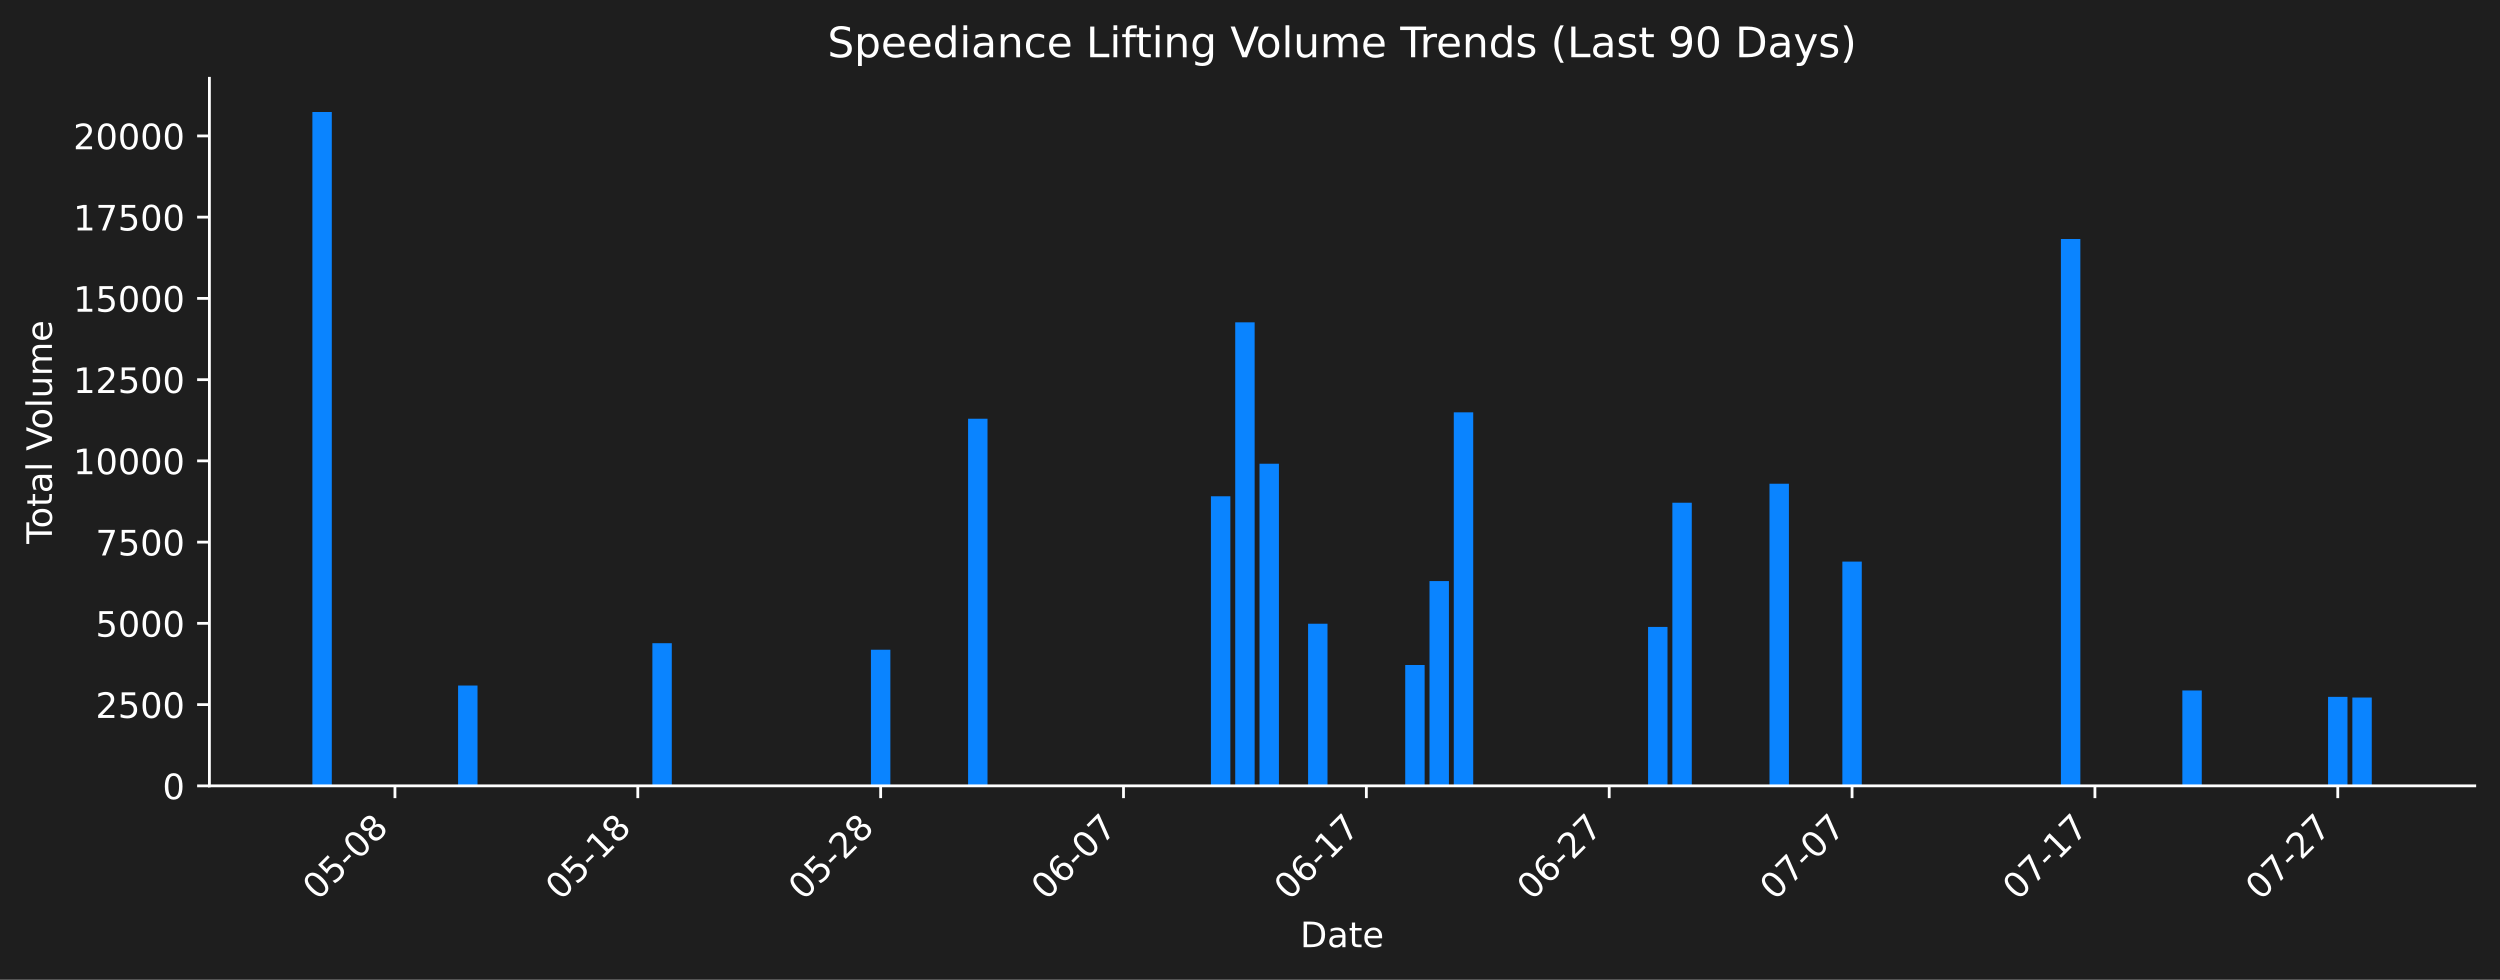
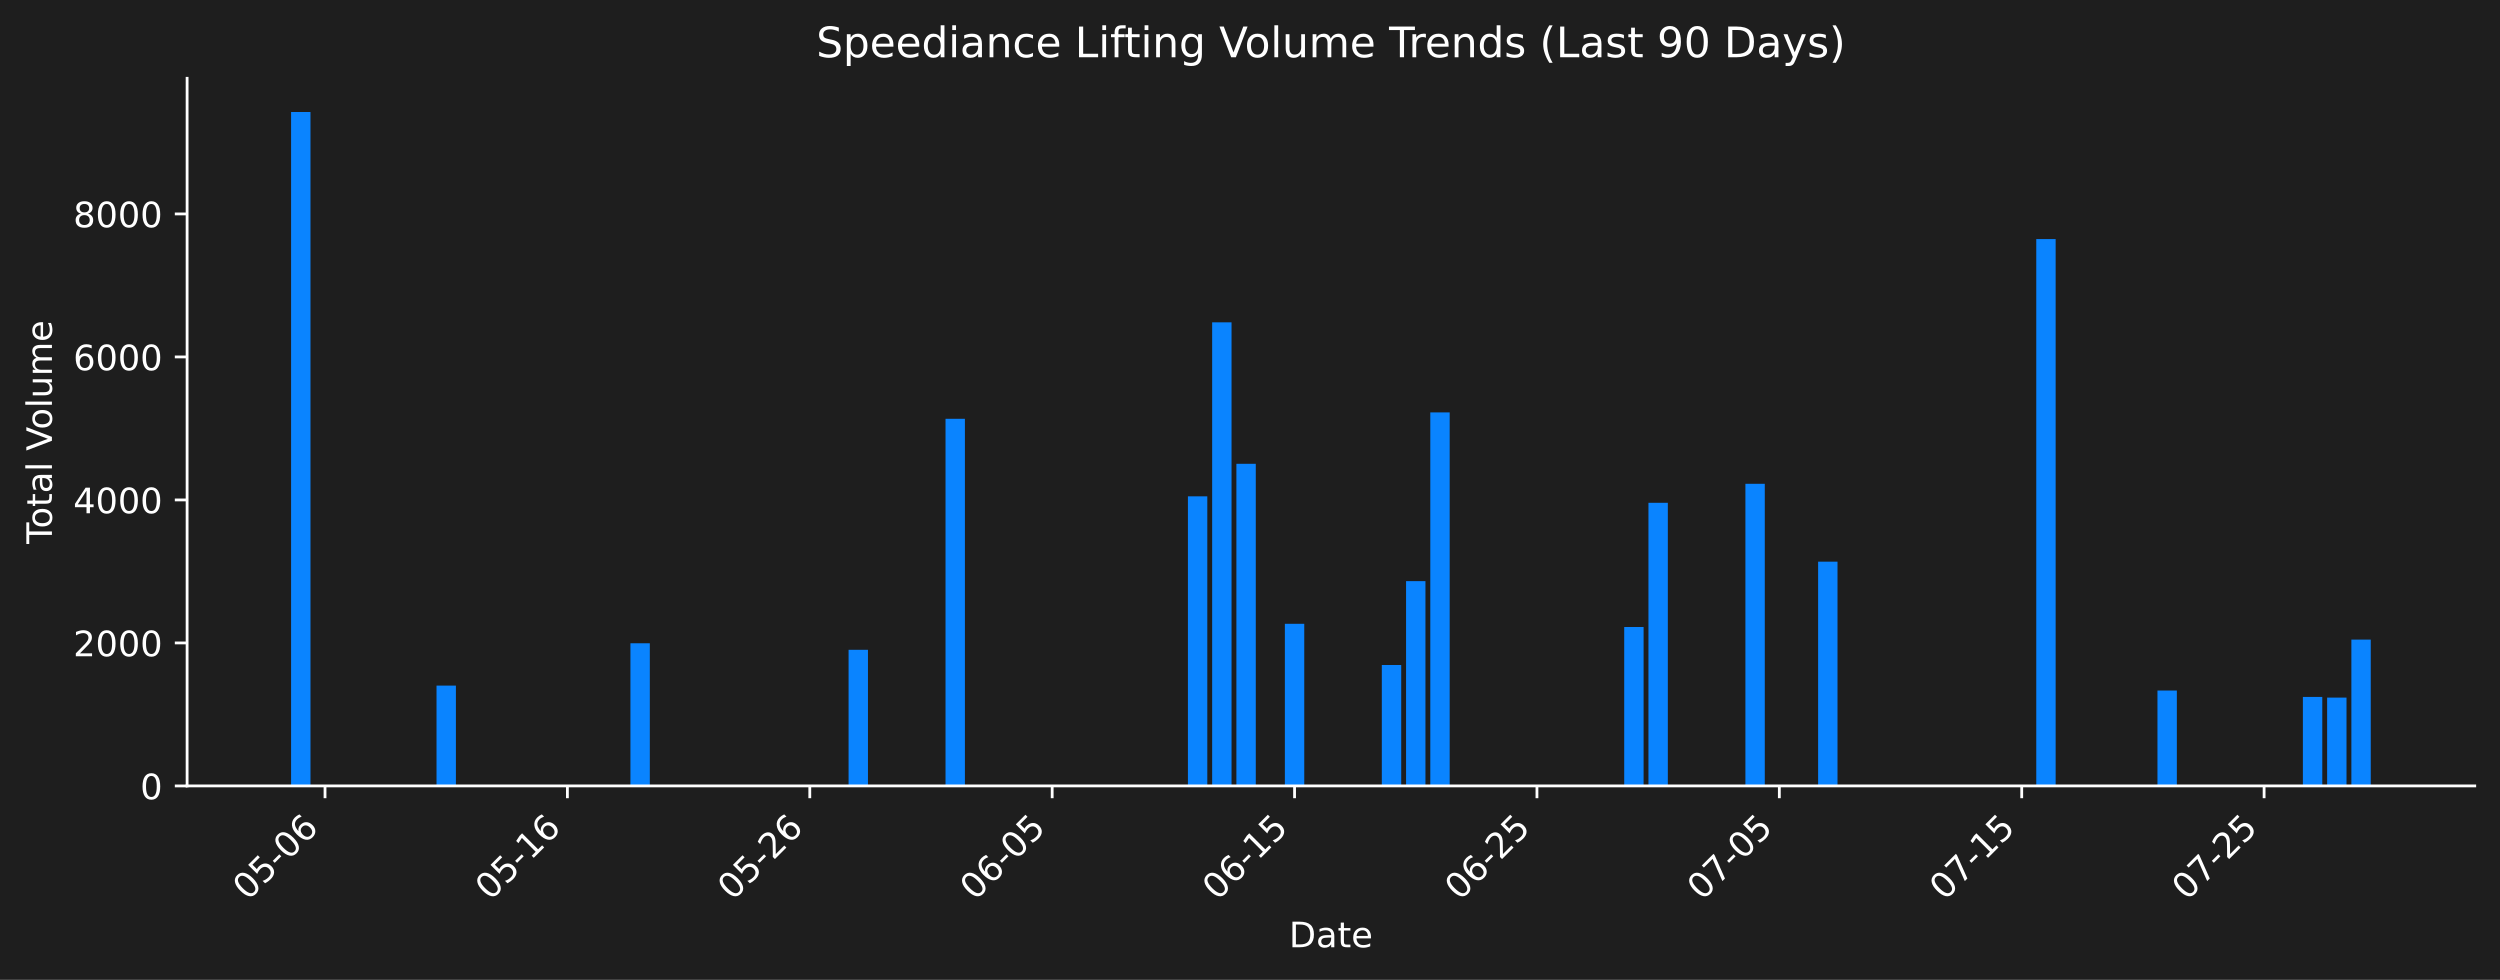
- <svg xmlns="http://www.w3.org/2000/svg" xmlns:xlink="http://www.w3.org/1999/xlink" width="712.621pt" height="279.271pt" viewBox="0 0 712.621 279.271" version="1.1">
+ <svg xmlns="http://www.w3.org/2000/svg" xmlns:xlink="http://www.w3.org/1999/xlink" width="712.558pt" height="279.271pt" viewBox="0 0 712.558 279.271" version="1.1">
  <defs>
    <style type="text/css">*{stroke-linejoin: round; stroke-linecap: butt}</style>
  </defs>
  <g id="figure_1">
    <g id="patch_1">
-       <path d="M 0 279.271  L 712.621 279.271  L 712.621 0  L 0 0  z " style="fill: #1e1e1e" />
+       <path d="M 0 279.271  L 712.558 279.271  L 712.558 0  L 0 0  z " style="fill: #1e1e1e" />
    </g>
    <g id="axes_1">
      <g id="patch_2">
-         <path d="M 59.691 224.002  L 705.421 224.002  L 705.421 22.318  L 59.691 22.318  L 59.691 224.002  z " style="fill: none" />
+         <path d="M 53.328 224.002  L 705.358 224.002  L 705.358 22.318  L 53.328 22.318  L 53.328 224.002  z " style="fill: none" />
      </g>
      <g id="patch_3">
-         <path d="M 89.042 224.002  L 94.58 224.002  L 94.58 31.922  L 89.042 31.922  z " clip-path="url(#p76a42bcde1)" style="fill: #0a84ff" />
+         <path d="M 82.966 224.002  L 88.493 224.002  L 88.493 31.922  L 82.966 31.922  z " clip-path="url(#pbf7e506a80)" style="fill: #0a84ff" />
      </g>
      <g id="patch_4">
-         <path d="M 130.577 224.002  L 136.115 224.002  L 136.115 195.408  L 130.577 195.408  z " clip-path="url(#p76a42bcde1)" style="fill: #0a84ff" />
+         <path d="M 124.417 224.002  L 129.944 224.002  L 129.944 195.407  L 124.417 195.407  z " clip-path="url(#pbf7e506a80)" style="fill: #0a84ff" />
      </g>
      <g id="patch_5">
-         <path d="M 179.034 224.002  L 184.572 224.002  L 184.572 224.002  L 179.034 224.002  z " clip-path="url(#p76a42bcde1)" style="fill: #0a84ff" />
+         <path d="M 172.777 224.002  L 178.304 224.002  L 178.304 224.002  L 172.777 224.002  z " clip-path="url(#pbf7e506a80)" style="fill: #0a84ff" />
      </g>
      <g id="patch_6">
-         <path d="M 185.957 224.002  L 191.495 224.002  L 191.495 183.343  L 185.957 183.343  z " clip-path="url(#p76a42bcde1)" style="fill: #0a84ff" />
+         <path d="M 179.686 224.002  L 185.213 224.002  L 185.213 183.343  L 179.686 183.343  z " clip-path="url(#pbf7e506a80)" style="fill: #0a84ff" />
      </g>
      <g id="patch_7">
-         <path d="M 248.259 224.002  L 253.797 224.002  L 253.797 185.209  L 248.259 185.209  z " clip-path="url(#p76a42bcde1)" style="fill: #0a84ff" />
+         <path d="M 241.863 224.002  L 247.39 224.002  L 247.39 185.21  L 241.863 185.21  z " clip-path="url(#pbf7e506a80)" style="fill: #0a84ff" />
      </g>
      <g id="patch_8">
-         <path d="M 275.949 224.002  L 281.487 224.002  L 281.487 119.359  L 275.949 119.359  z " clip-path="url(#p76a42bcde1)" style="fill: #0a84ff" />
+         <path d="M 269.497 224.002  L 275.024 224.002  L 275.024 119.359  L 269.497 119.359  z " clip-path="url(#pbf7e506a80)" style="fill: #0a84ff" />
      </g>
      <g id="patch_9">
-         <path d="M 345.174 224.002  L 350.712 224.002  L 350.712 141.465  L 345.174 141.465  z " clip-path="url(#p76a42bcde1)" style="fill: #0a84ff" />
+         <path d="M 338.583 224.002  L 344.109 224.002  L 344.109 141.466  L 338.583 141.466  z " clip-path="url(#pbf7e506a80)" style="fill: #0a84ff" />
      </g>
      <g id="patch_10">
-         <path d="M 352.097 224.002  L 357.635 224.002  L 357.635 91.876  L 352.097 91.876  z " clip-path="url(#p76a42bcde1)" style="fill: #0a84ff" />
+         <path d="M 345.491 224.002  L 351.018 224.002  L 351.018 91.875  L 345.491 91.875  z " clip-path="url(#pbf7e506a80)" style="fill: #0a84ff" />
      </g>
      <g id="patch_11">
-         <path d="M 359.019 224.002  L 364.557 224.002  L 364.557 132.193  L 359.019 132.193  z " clip-path="url(#p76a42bcde1)" style="fill: #0a84ff" />
+         <path d="M 352.4 224.002  L 357.927 224.002  L 357.927 132.194  L 352.4 132.194  z " clip-path="url(#pbf7e506a80)" style="fill: #0a84ff" />
      </g>
      <g id="patch_12">
-         <path d="M 372.864 224.002  L 378.402 224.002  L 378.402 177.799  L 372.864 177.799  z " clip-path="url(#p76a42bcde1)" style="fill: #0a84ff" />
+         <path d="M 366.217 224.002  L 371.744 224.002  L 371.744 177.798  L 366.217 177.798  z " clip-path="url(#pbf7e506a80)" style="fill: #0a84ff" />
      </g>
      <g id="patch_13">
-         <path d="M 400.554 224.002  L 406.092 224.002  L 406.092 189.549  L 400.554 189.549  z " clip-path="url(#p76a42bcde1)" style="fill: #0a84ff" />
+         <path d="M 393.851 224.002  L 399.378 224.002  L 399.378 189.549  L 393.851 189.549  z " clip-path="url(#pbf7e506a80)" style="fill: #0a84ff" />
      </g>
      <g id="patch_14">
-         <path d="M 407.477 224.002  L 413.015 224.002  L 413.015 165.641  L 407.477 165.641  z " clip-path="url(#p76a42bcde1)" style="fill: #0a84ff" />
+         <path d="M 400.76 224.002  L 406.287 224.002  L 406.287 165.641  L 400.76 165.641  z " clip-path="url(#pbf7e506a80)" style="fill: #0a84ff" />
      </g>
      <g id="patch_15">
-         <path d="M 414.399 224.002  L 419.937 224.002  L 419.937 117.534  L 414.399 117.534  z " clip-path="url(#p76a42bcde1)" style="fill: #0a84ff" />
+         <path d="M 407.668 224.002  L 413.195 224.002  L 413.195 117.536  L 407.668 117.536  z " clip-path="url(#pbf7e506a80)" style="fill: #0a84ff" />
      </g>
      <g id="patch_16">
-         <path d="M 469.779 224.002  L 475.317 224.002  L 475.317 178.707  L 469.779 178.707  z " clip-path="url(#p76a42bcde1)" style="fill: #0a84ff" />
+         <path d="M 462.937 224.002  L 468.464 224.002  L 468.464 178.707  L 462.937 178.707  z " clip-path="url(#pbf7e506a80)" style="fill: #0a84ff" />
      </g>
      <g id="patch_17">
-         <path d="M 476.702 224.002  L 482.24 224.002  L 482.24 143.308  L 476.702 143.308  z " clip-path="url(#p76a42bcde1)" style="fill: #0a84ff" />
+         <path d="M 469.845 224.002  L 475.372 224.002  L 475.372 143.308  L 469.845 143.308  z " clip-path="url(#pbf7e506a80)" style="fill: #0a84ff" />
      </g>
      <g id="patch_18">
-         <path d="M 504.391 224.002  L 509.929 224.002  L 509.929 137.885  L 504.391 137.885  z " clip-path="url(#p76a42bcde1)" style="fill: #0a84ff" />
+         <path d="M 497.48 224.002  L 503.006 224.002  L 503.006 137.885  L 497.48 137.885  z " clip-path="url(#pbf7e506a80)" style="fill: #0a84ff" />
      </g>
      <g id="patch_19">
-         <path d="M 525.159 224.002  L 530.697 224.002  L 530.697 160.093  L 525.159 160.093  z " clip-path="url(#p76a42bcde1)" style="fill: #0a84ff" />
+         <path d="M 518.205 224.002  L 523.732 224.002  L 523.732 160.094  L 518.205 160.094  z " clip-path="url(#pbf7e506a80)" style="fill: #0a84ff" />
      </g>
      <g id="patch_20">
-         <path d="M 587.461 224.002  L 592.999 224.002  L 592.999 68.135  L 587.461 68.135  z " clip-path="url(#p76a42bcde1)" style="fill: #0a84ff" />
+         <path d="M 580.382 224.002  L 585.909 224.002  L 585.909 68.136  L 580.382 68.136  z " clip-path="url(#pbf7e506a80)" style="fill: #0a84ff" />
      </g>
      <g id="patch_21">
-         <path d="M 622.074 224.002  L 627.612 224.002  L 627.612 196.816  L 622.074 196.816  z " clip-path="url(#p76a42bcde1)" style="fill: #0a84ff" />
+         <path d="M 614.925 224.002  L 620.452 224.002  L 620.452 196.815  L 614.925 196.815  z " clip-path="url(#pbf7e506a80)" style="fill: #0a84ff" />
      </g>
      <g id="patch_22">
-         <path d="M 663.609 224.002  L 669.147 224.002  L 669.147 198.65  L 663.609 198.65  z " clip-path="url(#p76a42bcde1)" style="fill: #0a84ff" />
+         <path d="M 656.376 224.002  L 661.903 224.002  L 661.903 198.649  L 656.376 198.649  z " clip-path="url(#pbf7e506a80)" style="fill: #0a84ff" />
      </g>
      <g id="patch_23">
-         <path d="M 670.531 224.002  L 676.069 224.002  L 676.069 198.835  L 670.531 198.835  z " clip-path="url(#p76a42bcde1)" style="fill: #0a84ff" />
+         <path d="M 663.285 224.002  L 668.812 224.002  L 668.812 198.835  L 663.285 198.835  z " clip-path="url(#pbf7e506a80)" style="fill: #0a84ff" />
+       </g>
+       <g id="patch_24">
+         <path d="M 670.194 224.002  L 675.72 224.002  L 675.72 182.31  L 670.194 182.31  z " clip-path="url(#pbf7e506a80)" style="fill: #0a84ff" />
      </g>
      <g id="matplotlib.axis_1">
        <g id="xtick_1">
          <g id="line2d_1">
            <defs>
-               <path id="m3c907cfdcf" d="M 0 0  L 0 3.5  " style="stroke: #ffffff; stroke-width: 0.8" />
+               <path id="m1f9b60c880" d="M 0 0  L 0 3.5  " style="stroke: #ffffff; stroke-width: 0.8" />
            </defs>
            <g>
-               <use xlink:href="#m3c907cfdcf" x="112.578" y="224.002" style="fill: #ffffff; stroke: #ffffff; stroke-width: 0.8" />
+               <use xlink:href="#m1f9b60c880" x="92.638" y="224.002" style="fill: #ffffff; stroke: #ffffff; stroke-width: 0.8" />
            </g>
          </g>
          <g id="text_1">
-             <g style="fill: #ffffff" transform="translate(90.56092 256.9221) rotate(-45) scale(0.1 -0.1)">
+             <g style="fill: #ffffff" transform="translate(70.6203 256.9221) rotate(-45) scale(0.1 -0.1)">
              <defs>
                <path id="DejaVuSans-30" d="M 2034 4250  Q 1547 4250 1301 3770  Q 1056 3291 1056 2328  Q 1056 1369 1301 889  Q 1547 409 2034 409  Q 2525 409 2770 889  Q 3016 1369 3016 2328  Q 3016 3291 2770 3770  Q 2525 4250 2034 4250  z M 2034 4750  Q 2819 4750 3233 4129  Q 3647 3509 3647 2328  Q 3647 1150 3233 529  Q 2819 -91 2034 -91  Q 1250 -91 836 529  Q 422 1150 422 2328  Q 422 3509 836 4129  Q 1250 4750 2034 4750  z " transform="scale(0.015625)" />
                <path id="DejaVuSans-35" d="M 691 4666  L 3169 4666  L 3169 4134  L 1269 4134  L 1269 2991  Q 1406 3038 1543 3061  Q 1681 3084 1819 3084  Q 2600 3084 3056 2656  Q 3513 2228 3513 1497  Q 3513 744 3044 326  Q 2575 -91 1722 -91  Q 1428 -91 1123 -41  Q 819 9 494 109  L 494 744  Q 775 591 1075 516  Q 1375 441 1709 441  Q 2250 441 2565 725  Q 2881 1009 2881 1497  Q 2881 1984 2565 2268  Q 2250 2553 1709 2553  Q 1456 2553 1204 2497  Q 953 2441 691 2322  L 691 4666  z " transform="scale(0.015625)" />
                <path id="DejaVuSans-2d" d="M 313 2009  L 1997 2009  L 1997 1497  L 313 1497  L 313 2009  z " transform="scale(0.015625)" />
-                 <path id="DejaVuSans-38" d="M 2034 2216  Q 1584 2216 1326 1975  Q 1069 1734 1069 1313  Q 1069 891 1326 650  Q 1584 409 2034 409  Q 2484 409 2743 651  Q 3003 894 3003 1313  Q 3003 1734 2745 1975  Q 2488 2216 2034 2216  z M 1403 2484  Q 997 2584 770 2862  Q 544 3141 544 3541  Q 544 4100 942 4425  Q 1341 4750 2034 4750  Q 2731 4750 3128 4425  Q 3525 4100 3525 3541  Q 3525 3141 3298 2862  Q 3072 2584 2669 2484  Q 3125 2378 3379 2068  Q 3634 1759 3634 1313  Q 3634 634 3220 271  Q 2806 -91 2034 -91  Q 1263 -91 848 271  Q 434 634 434 1313  Q 434 1759 690 2068  Q 947 2378 1403 2484  z M 1172 3481  Q 1172 3119 1398 2916  Q 1625 2713 2034 2713  Q 2441 2713 2670 2916  Q 2900 3119 2900 3481  Q 2900 3844 2670 4047  Q 2441 4250 2034 4250  Q 1625 4250 1398 4047  Q 1172 3844 1172 3481  z " transform="scale(0.015625)" />
+                 <path id="DejaVuSans-36" d="M 2113 2584  Q 1688 2584 1439 2293  Q 1191 2003 1191 1497  Q 1191 994 1439 701  Q 1688 409 2113 409  Q 2538 409 2786 701  Q 3034 994 3034 1497  Q 3034 2003 2786 2293  Q 2538 2584 2113 2584  z M 3366 4563  L 3366 3988  Q 3128 4100 2886 4159  Q 2644 4219 2406 4219  Q 1781 4219 1451 3797  Q 1122 3375 1075 2522  Q 1259 2794 1537 2939  Q 1816 3084 2150 3084  Q 2853 3084 3261 2657  Q 3669 2231 3669 1497  Q 3669 778 3244 343  Q 2819 -91 2113 -91  Q 1303 -91 875 529  Q 447 1150 447 2328  Q 447 3434 972 4092  Q 1497 4750 2381 4750  Q 2619 4750 2861 4703  Q 3103 4656 3366 4563  z " transform="scale(0.015625)" />
              </defs>
              <use xlink:href="#DejaVuSans-30" />
              <use xlink:href="#DejaVuSans-35" transform="translate(63.62305 0)" />
              <use xlink:href="#DejaVuSans-2d" transform="translate(127.2461 0)" />
              <use xlink:href="#DejaVuSans-30" transform="translate(163.3301 0)" />
-               <use xlink:href="#DejaVuSans-38" transform="translate(226.9531 0)" />
+               <use xlink:href="#DejaVuSans-36" transform="translate(226.9531 0)" />
            </g>
          </g>
        </g>
        <g id="xtick_2">
          <g id="line2d_2">
            <g>
-               <use xlink:href="#m3c907cfdcf" x="181.803" y="224.002" style="fill: #ffffff; stroke: #ffffff; stroke-width: 0.8" />
+               <use xlink:href="#m1f9b60c880" x="161.723" y="224.002" style="fill: #ffffff; stroke: #ffffff; stroke-width: 0.8" />
            </g>
          </g>
          <g id="text_2">
-             <g style="fill: #ffffff" transform="translate(159.7858 256.9221) rotate(-45) scale(0.1 -0.1)">
+             <g style="fill: #ffffff" transform="translate(139.7059 256.9221) rotate(-45) scale(0.1 -0.1)">
              <defs>
                <path id="DejaVuSans-31" d="M 794 531  L 1825 531  L 1825 4091  L 703 3866  L 703 4441  L 1819 4666  L 2450 4666  L 2450 531  L 3481 531  L 3481 0  L 794 0  L 794 531  z " transform="scale(0.015625)" />
              </defs>
              <use xlink:href="#DejaVuSans-30" />
              <use xlink:href="#DejaVuSans-35" transform="translate(63.62305 0)" />
              <use xlink:href="#DejaVuSans-2d" transform="translate(127.2461 0)" />
              <use xlink:href="#DejaVuSans-31" transform="translate(163.3301 0)" />
-               <use xlink:href="#DejaVuSans-38" transform="translate(226.9531 0)" />
+               <use xlink:href="#DejaVuSans-36" transform="translate(226.9531 0)" />
            </g>
          </g>
        </g>
        <g id="xtick_3">
          <g id="line2d_3">
            <g>
-               <use xlink:href="#m3c907cfdcf" x="251.028" y="224.002" style="fill: #ffffff; stroke: #ffffff; stroke-width: 0.8" />
+               <use xlink:href="#m1f9b60c880" x="230.809" y="224.002" style="fill: #ffffff; stroke: #ffffff; stroke-width: 0.8" />
            </g>
          </g>
          <g id="text_3">
-             <g style="fill: #ffffff" transform="translate(229.0108 256.9221) rotate(-45) scale(0.1 -0.1)">
+             <g style="fill: #ffffff" transform="translate(208.7915 256.9221) rotate(-45) scale(0.1 -0.1)">
              <defs>
                <path id="DejaVuSans-32" d="M 1228 531  L 3431 531  L 3431 0  L 469 0  L 469 531  Q 828 903 1448 1529  Q 2069 2156 2228 2338  Q 2531 2678 2651 2914  Q 2772 3150 2772 3378  Q 2772 3750 2511 3984  Q 2250 4219 1831 4219  Q 1534 4219 1204 4116  Q 875 4013 500 3803  L 500 4441  Q 881 4594 1212 4672  Q 1544 4750 1819 4750  Q 2544 4750 2975 4387  Q 3406 4025 3406 3419  Q 3406 3131 3298 2873  Q 3191 2616 2906 2266  Q 2828 2175 2409 1742  Q 1991 1309 1228 531  z " transform="scale(0.015625)" />
              </defs>
              <use xlink:href="#DejaVuSans-30" />
              <use xlink:href="#DejaVuSans-35" transform="translate(63.62305 0)" />
              <use xlink:href="#DejaVuSans-2d" transform="translate(127.2461 0)" />
              <use xlink:href="#DejaVuSans-32" transform="translate(163.3301 0)" />
-               <use xlink:href="#DejaVuSans-38" transform="translate(226.9531 0)" />
+               <use xlink:href="#DejaVuSans-36" transform="translate(226.9531 0)" />
            </g>
          </g>
        </g>
        <g id="xtick_4">
          <g id="line2d_4">
            <g>
-               <use xlink:href="#m3c907cfdcf" x="320.253" y="224.002" style="fill: #ffffff; stroke: #ffffff; stroke-width: 0.8" />
+               <use xlink:href="#m1f9b60c880" x="299.895" y="224.002" style="fill: #ffffff; stroke: #ffffff; stroke-width: 0.8" />
            </g>
          </g>
          <g id="text_4">
-             <g style="fill: #ffffff" transform="translate(298.2357 256.9221) rotate(-45) scale(0.1 -0.1)">
-               <defs>
-                 <path id="DejaVuSans-36" d="M 2113 2584  Q 1688 2584 1439 2293  Q 1191 2003 1191 1497  Q 1191 994 1439 701  Q 1688 409 2113 409  Q 2538 409 2786 701  Q 3034 994 3034 1497  Q 3034 2003 2786 2293  Q 2538 2584 2113 2584  z M 3366 4563  L 3366 3988  Q 3128 4100 2886 4159  Q 2644 4219 2406 4219  Q 1781 4219 1451 3797  Q 1122 3375 1075 2522  Q 1259 2794 1537 2939  Q 1816 3084 2150 3084  Q 2853 3084 3261 2657  Q 3669 2231 3669 1497  Q 3669 778 3244 343  Q 2819 -91 2113 -91  Q 1303 -91 875 529  Q 447 1150 447 2328  Q 447 3434 972 4092  Q 1497 4750 2381 4750  Q 2619 4750 2861 4703  Q 3103 4656 3366 4563  z " transform="scale(0.015625)" />
-                 <path id="DejaVuSans-37" d="M 525 4666  L 3525 4666  L 3525 4397  L 1831 0  L 1172 0  L 2766 4134  L 525 4134  L 525 4666  z " transform="scale(0.015625)" />
-               </defs>
+             <g style="fill: #ffffff" transform="translate(277.8771 256.9221) rotate(-45) scale(0.1 -0.1)">
              <use xlink:href="#DejaVuSans-30" />
              <use xlink:href="#DejaVuSans-36" transform="translate(63.62305 0)" />
              <use xlink:href="#DejaVuSans-2d" transform="translate(127.2461 0)" />
              <use xlink:href="#DejaVuSans-30" transform="translate(163.3301 0)" />
-               <use xlink:href="#DejaVuSans-37" transform="translate(226.9531 0)" />
+               <use xlink:href="#DejaVuSans-35" transform="translate(226.9531 0)" />
            </g>
          </g>
        </g>
        <g id="xtick_5">
          <g id="line2d_5">
            <g>
-               <use xlink:href="#m3c907cfdcf" x="389.478" y="224.002" style="fill: #ffffff; stroke: #ffffff; stroke-width: 0.8" />
+               <use xlink:href="#m1f9b60c880" x="368.98" y="224.002" style="fill: #ffffff; stroke: #ffffff; stroke-width: 0.8" />
            </g>
          </g>
          <g id="text_5">
-             <g style="fill: #ffffff" transform="translate(367.4606 256.9221) rotate(-45) scale(0.1 -0.1)">
+             <g style="fill: #ffffff" transform="translate(346.9627 256.9221) rotate(-45) scale(0.1 -0.1)">
              <use xlink:href="#DejaVuSans-30" />
              <use xlink:href="#DejaVuSans-36" transform="translate(63.62305 0)" />
              <use xlink:href="#DejaVuSans-2d" transform="translate(127.2461 0)" />
              <use xlink:href="#DejaVuSans-31" transform="translate(163.3301 0)" />
-               <use xlink:href="#DejaVuSans-37" transform="translate(226.9531 0)" />
+               <use xlink:href="#DejaVuSans-35" transform="translate(226.9531 0)" />
            </g>
          </g>
        </g>
        <g id="xtick_6">
          <g id="line2d_6">
            <g>
-               <use xlink:href="#m3c907cfdcf" x="458.703" y="224.002" style="fill: #ffffff; stroke: #ffffff; stroke-width: 0.8" />
+               <use xlink:href="#m1f9b60c880" x="438.066" y="224.002" style="fill: #ffffff; stroke: #ffffff; stroke-width: 0.8" />
            </g>
          </g>
          <g id="text_6">
-             <g style="fill: #ffffff" transform="translate(436.6855 256.9221) rotate(-45) scale(0.1 -0.1)">
+             <g style="fill: #ffffff" transform="translate(416.0484 256.9221) rotate(-45) scale(0.1 -0.1)">
              <use xlink:href="#DejaVuSans-30" />
              <use xlink:href="#DejaVuSans-36" transform="translate(63.62305 0)" />
              <use xlink:href="#DejaVuSans-2d" transform="translate(127.2461 0)" />
              <use xlink:href="#DejaVuSans-32" transform="translate(163.3301 0)" />
-               <use xlink:href="#DejaVuSans-37" transform="translate(226.9531 0)" />
+               <use xlink:href="#DejaVuSans-35" transform="translate(226.9531 0)" />
            </g>
          </g>
        </g>
        <g id="xtick_7">
          <g id="line2d_7">
            <g>
-               <use xlink:href="#m3c907cfdcf" x="527.928" y="224.002" style="fill: #ffffff; stroke: #ffffff; stroke-width: 0.8" />
+               <use xlink:href="#m1f9b60c880" x="507.152" y="224.002" style="fill: #ffffff; stroke: #ffffff; stroke-width: 0.8" />
            </g>
          </g>
          <g id="text_7">
-             <g style="fill: #ffffff" transform="translate(505.9104 256.9221) rotate(-45) scale(0.1 -0.1)">
+             <g style="fill: #ffffff" transform="translate(485.134 256.9221) rotate(-45) scale(0.1 -0.1)">
+               <defs>
+                 <path id="DejaVuSans-37" d="M 525 4666  L 3525 4666  L 3525 4397  L 1831 0  L 1172 0  L 2766 4134  L 525 4134  L 525 4666  z " transform="scale(0.015625)" />
+               </defs>
              <use xlink:href="#DejaVuSans-30" />
              <use xlink:href="#DejaVuSans-37" transform="translate(63.62305 0)" />
              <use xlink:href="#DejaVuSans-2d" transform="translate(127.2461 0)" />
              <use xlink:href="#DejaVuSans-30" transform="translate(163.3301 0)" />
-               <use xlink:href="#DejaVuSans-37" transform="translate(226.9531 0)" />
+               <use xlink:href="#DejaVuSans-35" transform="translate(226.9531 0)" />
            </g>
          </g>
        </g>
        <g id="xtick_8">
          <g id="line2d_8">
            <g>
-               <use xlink:href="#m3c907cfdcf" x="597.153" y="224.002" style="fill: #ffffff; stroke: #ffffff; stroke-width: 0.8" />
+               <use xlink:href="#m1f9b60c880" x="576.237" y="224.002" style="fill: #ffffff; stroke: #ffffff; stroke-width: 0.8" />
            </g>
          </g>
          <g id="text_8">
-             <g style="fill: #ffffff" transform="translate(575.1353 256.9221) rotate(-45) scale(0.1 -0.1)">
+             <g style="fill: #ffffff" transform="translate(554.2196 256.9221) rotate(-45) scale(0.1 -0.1)">
              <use xlink:href="#DejaVuSans-30" />
              <use xlink:href="#DejaVuSans-37" transform="translate(63.62305 0)" />
              <use xlink:href="#DejaVuSans-2d" transform="translate(127.2461 0)" />
              <use xlink:href="#DejaVuSans-31" transform="translate(163.3301 0)" />
-               <use xlink:href="#DejaVuSans-37" transform="translate(226.9531 0)" />
+               <use xlink:href="#DejaVuSans-35" transform="translate(226.9531 0)" />
            </g>
          </g>
        </g>
        <g id="xtick_9">
          <g id="line2d_9">
            <g>
-               <use xlink:href="#m3c907cfdcf" x="666.378" y="224.002" style="fill: #ffffff; stroke: #ffffff; stroke-width: 0.8" />
+               <use xlink:href="#m1f9b60c880" x="645.323" y="224.002" style="fill: #ffffff; stroke: #ffffff; stroke-width: 0.8" />
            </g>
          </g>
          <g id="text_9">
-             <g style="fill: #ffffff" transform="translate(644.3602 256.9221) rotate(-45) scale(0.1 -0.1)">
+             <g style="fill: #ffffff" transform="translate(623.3052 256.9221) rotate(-45) scale(0.1 -0.1)">
              <use xlink:href="#DejaVuSans-30" />
              <use xlink:href="#DejaVuSans-37" transform="translate(63.62305 0)" />
              <use xlink:href="#DejaVuSans-2d" transform="translate(127.2461 0)" />
              <use xlink:href="#DejaVuSans-32" transform="translate(163.3301 0)" />
-               <use xlink:href="#DejaVuSans-37" transform="translate(226.9531 0)" />
+               <use xlink:href="#DejaVuSans-35" transform="translate(226.9531 0)" />
            </g>
          </g>
        </g>
        <g id="text_10">
-           <g style="fill: #ffffff" transform="translate(370.6048 269.9911) scale(0.1 -0.1)">
+           <g style="fill: #ffffff" transform="translate(367.3923 269.9911) scale(0.1 -0.1)">
            <defs>
              <path id="DejaVuSans-44" d="M 1259 4147  L 1259 519  L 2022 519  Q 2988 519 3436 956  Q 3884 1394 3884 2338  Q 3884 3275 3436 3711  Q 2988 4147 2022 4147  L 1259 4147  z M 628 4666  L 1925 4666  Q 3281 4666 3915 4102  Q 4550 3538 4550 2338  Q 4550 1131 3912 565  Q 3275 0 1925 0  L 628 0  L 628 4666  z " transform="scale(0.015625)" />
              <path id="DejaVuSans-61" d="M 2194 1759  Q 1497 1759 1228 1600  Q 959 1441 959 1056  Q 959 750 1161 570  Q 1363 391 1709 391  Q 2188 391 2477 730  Q 2766 1069 2766 1631  L 2766 1759  L 2194 1759  z M 3341 1997  L 3341 0  L 2766 0  L 2766 531  Q 2569 213 2275 61  Q 1981 -91 1556 -91  Q 1019 -91 701 211  Q 384 513 384 1019  Q 384 1609 779 1909  Q 1175 2209 1959 2209  L 2766 2209  L 2766 2266  Q 2766 2663 2505 2880  Q 2244 3097 1772 3097  Q 1472 3097 1187 3025  Q 903 2953 641 2809  L 641 3341  Q 956 3463 1253 3523  Q 1550 3584 1831 3584  Q 2591 3584 2966 3190  Q 3341 2797 3341 1997  z " transform="scale(0.015625)" />
              <path id="DejaVuSans-74" d="M 1172 4494  L 1172 3500  L 2356 3500  L 2356 3053  L 1172 3053  L 1172 1153  Q 1172 725 1289 603  Q 1406 481 1766 481  L 2356 481  L 2356 0  L 1766 0  Q 1100 0 847 248  Q 594 497 594 1153  L 594 3053  L 172 3053  L 172 3500  L 594 3500  L 594 4494  L 1172 4494  z " transform="scale(0.015625)" />
              <path id="DejaVuSans-65" d="M 3597 1894  L 3597 1613  L 953 1613  Q 991 1019 1311 708  Q 1631 397 2203 397  Q 2534 397 2845 478  Q 3156 559 3463 722  L 3463 178  Q 3153 47 2828 -22  Q 2503 -91 2169 -91  Q 1331 -91 842 396  Q 353 884 353 1716  Q 353 2575 817 3079  Q 1281 3584 2069 3584  Q 2775 3584 3186 3129  Q 3597 2675 3597 1894  z M 3022 2063  Q 3016 2534 2758 2815  Q 2500 3097 2075 3097  Q 1594 3097 1305 2825  Q 1016 2553 972 2059  L 3022 2063  z " transform="scale(0.015625)" />
            </defs>
            <use xlink:href="#DejaVuSans-44" />
            <use xlink:href="#DejaVuSans-61" transform="translate(77.00195 0)" />
            <use xlink:href="#DejaVuSans-74" transform="translate(138.2812 0)" />
            <use xlink:href="#DejaVuSans-65" transform="translate(177.4902 0)" />
          </g>
        </g>
      </g>
      <g id="matplotlib.axis_2">
        <g id="ytick_1">
          <g id="line2d_10">
            <defs>
-               <path id="md72417bb24" d="M 0 0  L -3.5 0  " style="stroke: #ffffff; stroke-width: 0.8" />
+               <path id="m8eef3b7398" d="M 0 0  L -3.5 0  " style="stroke: #ffffff; stroke-width: 0.8" />
            </defs>
            <g>
-               <use xlink:href="#md72417bb24" x="59.691" y="224.002" style="fill: #ffffff; stroke: #ffffff; stroke-width: 0.8" />
+               <use xlink:href="#m8eef3b7398" x="53.328" y="224.002" style="fill: #ffffff; stroke: #ffffff; stroke-width: 0.8" />
            </g>
          </g>
          <g id="text_11">
-             <g style="fill: #ffffff" transform="translate(46.32812 227.8014) scale(0.1 -0.1)">
+             <g style="fill: #ffffff" transform="translate(39.96563 227.8014) scale(0.1 -0.1)">
              <use xlink:href="#DejaVuSans-30" />
            </g>
          </g>
        </g>
        <g id="ytick_2">
          <g id="line2d_11">
            <g>
-               <use xlink:href="#md72417bb24" x="59.691" y="200.845" style="fill: #ffffff; stroke: #ffffff; stroke-width: 0.8" />
+               <use xlink:href="#m8eef3b7398" x="53.328" y="183.246" style="fill: #ffffff; stroke: #ffffff; stroke-width: 0.8" />
            </g>
          </g>
          <g id="text_12">
-             <g style="fill: #ffffff" transform="translate(27.24063 204.6442) scale(0.1 -0.1)">
-               <use xlink:href="#DejaVuSans-32" />
-               <use xlink:href="#DejaVuSans-35" transform="translate(63.62305 0)" />
-               <use xlink:href="#DejaVuSans-30" transform="translate(127.2461 0)" />
-               <use xlink:href="#DejaVuSans-30" transform="translate(190.8691 0)" />
-             </g>
-           </g>
-         </g>
-         <g id="ytick_3">
-           <g id="line2d_12">
-             <g>
-               <use xlink:href="#md72417bb24" x="59.691" y="177.688" style="fill: #ffffff; stroke: #ffffff; stroke-width: 0.8" />
-             </g>
-           </g>
-           <g id="text_13">
-             <g style="fill: #ffffff" transform="translate(27.24063 181.4869) scale(0.1 -0.1)">
-               <use xlink:href="#DejaVuSans-35" />
-               <use xlink:href="#DejaVuSans-30" transform="translate(63.62305 0)" />
-               <use xlink:href="#DejaVuSans-30" transform="translate(127.2461 0)" />
-               <use xlink:href="#DejaVuSans-30" transform="translate(190.8691 0)" />
-             </g>
-           </g>
-         </g>
-         <g id="ytick_4">
-           <g id="line2d_13">
-             <g>
-               <use xlink:href="#md72417bb24" x="59.691" y="154.53" style="fill: #ffffff; stroke: #ffffff; stroke-width: 0.8" />
-             </g>
-           </g>
-           <g id="text_14">
-             <g style="fill: #ffffff" transform="translate(27.24063 158.3297) scale(0.1 -0.1)">
-               <use xlink:href="#DejaVuSans-37" />
-               <use xlink:href="#DejaVuSans-35" transform="translate(63.62305 0)" />
-               <use xlink:href="#DejaVuSans-30" transform="translate(127.2461 0)" />
-               <use xlink:href="#DejaVuSans-30" transform="translate(190.8691 0)" />
-             </g>
-           </g>
-         </g>
-         <g id="ytick_5">
-           <g id="line2d_14">
-             <g>
-               <use xlink:href="#md72417bb24" x="59.691" y="131.373" style="fill: #ffffff; stroke: #ffffff; stroke-width: 0.8" />
-             </g>
-           </g>
-           <g id="text_15">
-             <g style="fill: #ffffff" transform="translate(20.87813 135.1724) scale(0.1 -0.1)">
-               <use xlink:href="#DejaVuSans-31" />
-               <use xlink:href="#DejaVuSans-30" transform="translate(63.62305 0)" />
-               <use xlink:href="#DejaVuSans-30" transform="translate(127.2461 0)" />
-               <use xlink:href="#DejaVuSans-30" transform="translate(190.8691 0)" />
-               <use xlink:href="#DejaVuSans-30" transform="translate(254.4922 0)" />
-             </g>
-           </g>
-         </g>
-         <g id="ytick_6">
-           <g id="line2d_15">
-             <g>
-               <use xlink:href="#md72417bb24" x="59.691" y="108.216" style="fill: #ffffff; stroke: #ffffff; stroke-width: 0.8" />
-             </g>
-           </g>
-           <g id="text_16">
-             <g style="fill: #ffffff" transform="translate(20.87813 112.0152) scale(0.1 -0.1)">
-               <use xlink:href="#DejaVuSans-31" />
-               <use xlink:href="#DejaVuSans-32" transform="translate(63.62305 0)" />
-               <use xlink:href="#DejaVuSans-35" transform="translate(127.2461 0)" />
-               <use xlink:href="#DejaVuSans-30" transform="translate(190.8691 0)" />
-               <use xlink:href="#DejaVuSans-30" transform="translate(254.4922 0)" />
-             </g>
-           </g>
-         </g>
-         <g id="ytick_7">
-           <g id="line2d_16">
-             <g>
-               <use xlink:href="#md72417bb24" x="59.691" y="85.059" style="fill: #ffffff; stroke: #ffffff; stroke-width: 0.8" />
-             </g>
-           </g>
-           <g id="text_17">
-             <g style="fill: #ffffff" transform="translate(20.87813 88.85795) scale(0.1 -0.1)">
-               <use xlink:href="#DejaVuSans-31" />
-               <use xlink:href="#DejaVuSans-35" transform="translate(63.62305 0)" />
-               <use xlink:href="#DejaVuSans-30" transform="translate(127.2461 0)" />
-               <use xlink:href="#DejaVuSans-30" transform="translate(190.8691 0)" />
-               <use xlink:href="#DejaVuSans-30" transform="translate(254.4922 0)" />
-             </g>
-           </g>
-         </g>
-         <g id="ytick_8">
-           <g id="line2d_17">
-             <g>
-               <use xlink:href="#md72417bb24" x="59.691" y="61.901" style="fill: #ffffff; stroke: #ffffff; stroke-width: 0.8" />
-             </g>
-           </g>
-           <g id="text_18">
-             <g style="fill: #ffffff" transform="translate(20.87813 65.70071) scale(0.1 -0.1)">
-               <use xlink:href="#DejaVuSans-31" />
-               <use xlink:href="#DejaVuSans-37" transform="translate(63.62305 0)" />
-               <use xlink:href="#DejaVuSans-35" transform="translate(127.2461 0)" />
-               <use xlink:href="#DejaVuSans-30" transform="translate(190.8691 0)" />
-               <use xlink:href="#DejaVuSans-30" transform="translate(254.4922 0)" />
-             </g>
-           </g>
-         </g>
-         <g id="ytick_9">
-           <g id="line2d_18">
-             <g>
-               <use xlink:href="#md72417bb24" x="59.691" y="38.744" style="fill: #ffffff; stroke: #ffffff; stroke-width: 0.8" />
-             </g>
-           </g>
-           <g id="text_19">
-             <g style="fill: #ffffff" transform="translate(20.87813 42.54347) scale(0.1 -0.1)">
+             <g style="fill: #ffffff" transform="translate(20.87813 187.0447) scale(0.1 -0.1)">
              <use xlink:href="#DejaVuSans-32" />
              <use xlink:href="#DejaVuSans-30" transform="translate(63.62305 0)" />
              <use xlink:href="#DejaVuSans-30" transform="translate(127.2461 0)" />
              <use xlink:href="#DejaVuSans-30" transform="translate(190.8691 0)" />
-               <use xlink:href="#DejaVuSans-30" transform="translate(254.4922 0)" />
-             </g>
-           </g>
-         </g>
-         <g id="text_20">
+             </g>
+           </g>
+         </g>
+         <g id="ytick_3">
+           <g id="line2d_12">
+             <g>
+               <use xlink:href="#m8eef3b7398" x="53.328" y="142.489" style="fill: #ffffff; stroke: #ffffff; stroke-width: 0.8" />
+             </g>
+           </g>
+           <g id="text_13">
+             <g style="fill: #ffffff" transform="translate(20.87813 146.2881) scale(0.1 -0.1)">
+               <defs>
+                 <path id="DejaVuSans-34" d="M 2419 4116  L 825 1625  L 2419 1625  L 2419 4116  z M 2253 4666  L 3047 4666  L 3047 1625  L 3713 1625  L 3713 1100  L 3047 1100  L 3047 0  L 2419 0  L 2419 1100  L 313 1100  L 313 1709  L 2253 4666  z " transform="scale(0.015625)" />
+               </defs>
+               <use xlink:href="#DejaVuSans-34" />
+               <use xlink:href="#DejaVuSans-30" transform="translate(63.62305 0)" />
+               <use xlink:href="#DejaVuSans-30" transform="translate(127.2461 0)" />
+               <use xlink:href="#DejaVuSans-30" transform="translate(190.8691 0)" />
+             </g>
+           </g>
+         </g>
+         <g id="ytick_4">
+           <g id="line2d_13">
+             <g>
+               <use xlink:href="#m8eef3b7398" x="53.328" y="101.732" style="fill: #ffffff; stroke: #ffffff; stroke-width: 0.8" />
+             </g>
+           </g>
+           <g id="text_14">
+             <g style="fill: #ffffff" transform="translate(20.87813 105.5314) scale(0.1 -0.1)">
+               <use xlink:href="#DejaVuSans-36" />
+               <use xlink:href="#DejaVuSans-30" transform="translate(63.62305 0)" />
+               <use xlink:href="#DejaVuSans-30" transform="translate(127.2461 0)" />
+               <use xlink:href="#DejaVuSans-30" transform="translate(190.8691 0)" />
+             </g>
+           </g>
+         </g>
+         <g id="ytick_5">
+           <g id="line2d_14">
+             <g>
+               <use xlink:href="#m8eef3b7398" x="53.328" y="60.976" style="fill: #ffffff; stroke: #ffffff; stroke-width: 0.8" />
+             </g>
+           </g>
+           <g id="text_15">
+             <g style="fill: #ffffff" transform="translate(20.87813 64.77473) scale(0.1 -0.1)">
+               <defs>
+                 <path id="DejaVuSans-38" d="M 2034 2216  Q 1584 2216 1326 1975  Q 1069 1734 1069 1313  Q 1069 891 1326 650  Q 1584 409 2034 409  Q 2484 409 2743 651  Q 3003 894 3003 1313  Q 3003 1734 2745 1975  Q 2488 2216 2034 2216  z M 1403 2484  Q 997 2584 770 2862  Q 544 3141 544 3541  Q 544 4100 942 4425  Q 1341 4750 2034 4750  Q 2731 4750 3128 4425  Q 3525 4100 3525 3541  Q 3525 3141 3298 2862  Q 3072 2584 2669 2484  Q 3125 2378 3379 2068  Q 3634 1759 3634 1313  Q 3634 634 3220 271  Q 2806 -91 2034 -91  Q 1263 -91 848 271  Q 434 634 434 1313  Q 434 1759 690 2068  Q 947 2378 1403 2484  z M 1172 3481  Q 1172 3119 1398 2916  Q 1625 2713 2034 2713  Q 2441 2713 2670 2916  Q 2900 3119 2900 3481  Q 2900 3844 2670 4047  Q 2441 4250 2034 4250  Q 1625 4250 1398 4047  Q 1172 3844 1172 3481  z " transform="scale(0.015625)" />
+               </defs>
+               <use xlink:href="#DejaVuSans-38" />
+               <use xlink:href="#DejaVuSans-30" transform="translate(63.62305 0)" />
+               <use xlink:href="#DejaVuSans-30" transform="translate(127.2461 0)" />
+               <use xlink:href="#DejaVuSans-30" transform="translate(190.8691 0)" />
+             </g>
+           </g>
+         </g>
+         <g id="text_16">
          <g style="fill: #ffffff" transform="translate(14.79844 155.0226) rotate(-90) scale(0.1 -0.1)">
            <defs>
              <path id="DejaVuSans-54" d="M -19 4666  L 3928 4666  L 3928 4134  L 2272 4134  L 2272 0  L 1638 0  L 1638 4134  L -19 4134  L -19 4666  z " transform="scale(0.015625)" />
              <path id="DejaVuSans-6f" d="M 1959 3097  Q 1497 3097 1228 2736  Q 959 2375 959 1747  Q 959 1119 1226 758  Q 1494 397 1959 397  Q 2419 397 2687 759  Q 2956 1122 2956 1747  Q 2956 2369 2687 2733  Q 2419 3097 1959 3097  z M 1959 3584  Q 2709 3584 3137 3096  Q 3566 2609 3566 1747  Q 3566 888 3137 398  Q 2709 -91 1959 -91  Q 1206 -91 779 398  Q 353 888 353 1747  Q 353 2609 779 3096  Q 1206 3584 1959 3584  z " transform="scale(0.015625)" />
              <path id="DejaVuSans-6c" d="M 603 4863  L 1178 4863  L 1178 0  L 603 0  L 603 4863  z " transform="scale(0.015625)" />
              <path id="DejaVuSans-20" transform="scale(0.015625)" />
              <path id="DejaVuSans-56" d="M 1831 0  L 50 4666  L 709 4666  L 2188 738  L 3669 4666  L 4325 4666  L 2547 0  L 1831 0  z " transform="scale(0.015625)" />
              <path id="DejaVuSans-75" d="M 544 1381  L 544 3500  L 1119 3500  L 1119 1403  Q 1119 906 1312 657  Q 1506 409 1894 409  Q 2359 409 2629 706  Q 2900 1003 2900 1516  L 2900 3500  L 3475 3500  L 3475 0  L 2900 0  L 2900 538  Q 2691 219 2414 64  Q 2138 -91 1772 -91  Q 1169 -91 856 284  Q 544 659 544 1381  z M 1991 3584  L 1991 3584  z " transform="scale(0.015625)" />
              <path id="DejaVuSans-6d" d="M 3328 2828  Q 3544 3216 3844 3400  Q 4144 3584 4550 3584  Q 5097 3584 5394 3201  Q 5691 2819 5691 2113  L 5691 0  L 5113 0  L 5113 2094  Q 5113 2597 4934 2840  Q 4756 3084 4391 3084  Q 3944 3084 3684 2787  Q 3425 2491 3425 1978  L 3425 0  L 2847 0  L 2847 2094  Q 2847 2600 2669 2842  Q 2491 3084 2119 3084  Q 1678 3084 1418 2786  Q 1159 2488 1159 1978  L 1159 0  L 581 0  L 581 3500  L 1159 3500  L 1159 2956  Q 1356 3278 1631 3431  Q 1906 3584 2284 3584  Q 2666 3584 2933 3390  Q 3200 3197 3328 2828  z " transform="scale(0.015625)" />
            </defs>
            <use xlink:href="#DejaVuSans-54" />
            <use xlink:href="#DejaVuSans-6f" transform="translate(44.08398 0)" />
            <use xlink:href="#DejaVuSans-74" transform="translate(105.2656 0)" />
            <use xlink:href="#DejaVuSans-61" transform="translate(144.4746 0)" />
            <use xlink:href="#DejaVuSans-6c" transform="translate(205.7539 0)" />
            <use xlink:href="#DejaVuSans-20" transform="translate(233.5371 0)" />
            <use xlink:href="#DejaVuSans-56" transform="translate(265.3242 0)" />
            <use xlink:href="#DejaVuSans-6f" transform="translate(325.9824 0)" />
            <use xlink:href="#DejaVuSans-6c" transform="translate(387.1641 0)" />
            <use xlink:href="#DejaVuSans-75" transform="translate(414.9473 0)" />
            <use xlink:href="#DejaVuSans-6d" transform="translate(478.3262 0)" />
            <use xlink:href="#DejaVuSans-65" transform="translate(575.7383 0)" />
          </g>
        </g>
      </g>
-       <g id="patch_24">
-         <path d="M 59.691 224.002  L 59.691 22.318  " style="fill: none; stroke: #ffffff; stroke-width: 0.8; stroke-linejoin: miter; stroke-linecap: square" />
-       </g>
      <g id="patch_25">
-         <path d="M 59.691 224.002  L 705.421 224.002  " style="fill: none; stroke: #ffffff; stroke-width: 0.8; stroke-linejoin: miter; stroke-linecap: square" />
-       </g>
-       <g id="text_21">
-         <g style="fill: #ffffff" transform="translate(235.8734 16.31812) scale(0.12 -0.12)">
+         <path d="M 53.328 224.002  L 53.328 22.318  " style="fill: none; stroke: #ffffff; stroke-width: 0.8; stroke-linejoin: miter; stroke-linecap: square" />
+       </g>
+       <g id="patch_26">
+         <path d="M 53.328 224.002  L 705.358 224.002  " style="fill: none; stroke: #ffffff; stroke-width: 0.8; stroke-linejoin: miter; stroke-linecap: square" />
+       </g>
+       <g id="text_17">
+         <g style="fill: #ffffff" transform="translate(232.6609 16.31812) scale(0.12 -0.12)">
          <defs>
            <path id="DejaVuSans-53" d="M 3425 4513  L 3425 3897  Q 3066 4069 2747 4153  Q 2428 4238 2131 4238  Q 1616 4238 1336 4038  Q 1056 3838 1056 3469  Q 1056 3159 1242 3001  Q 1428 2844 1947 2747  L 2328 2669  Q 3034 2534 3370 2195  Q 3706 1856 3706 1288  Q 3706 609 3251 259  Q 2797 -91 1919 -91  Q 1588 -91 1214 -16  Q 841 59 441 206  L 441 856  Q 825 641 1194 531  Q 1563 422 1919 422  Q 2459 422 2753 634  Q 3047 847 3047 1241  Q 3047 1584 2836 1778  Q 2625 1972 2144 2069  L 1759 2144  Q 1053 2284 737 2584  Q 422 2884 422 3419  Q 422 4038 858 4394  Q 1294 4750 2059 4750  Q 2388 4750 2728 4690  Q 3069 4631 3425 4513  z " transform="scale(0.015625)" />
            <path id="DejaVuSans-70" d="M 1159 525  L 1159 -1331  L 581 -1331  L 581 3500  L 1159 3500  L 1159 2969  Q 1341 3281 1617 3432  Q 1894 3584 2278 3584  Q 2916 3584 3314 3078  Q 3713 2572 3713 1747  Q 3713 922 3314 415  Q 2916 -91 2278 -91  Q 1894 -91 1617 61  Q 1341 213 1159 525  z M 3116 1747  Q 3116 2381 2855 2742  Q 2594 3103 2138 3103  Q 1681 3103 1420 2742  Q 1159 2381 1159 1747  Q 1159 1113 1420 752  Q 1681 391 2138 391  Q 2594 391 2855 752  Q 3116 1113 3116 1747  z " transform="scale(0.015625)" />
            <path id="DejaVuSans-64" d="M 2906 2969  L 2906 4863  L 3481 4863  L 3481 0  L 2906 0  L 2906 525  Q 2725 213 2448 61  Q 2172 -91 1784 -91  Q 1150 -91 751 415  Q 353 922 353 1747  Q 353 2572 751 3078  Q 1150 3584 1784 3584  Q 2172 3584 2448 3432  Q 2725 3281 2906 2969  z M 947 1747  Q 947 1113 1208 752  Q 1469 391 1925 391  Q 2381 391 2643 752  Q 2906 1113 2906 1747  Q 2906 2381 2643 2742  Q 2381 3103 1925 3103  Q 1469 3103 1208 2742  Q 947 2381 947 1747  z " transform="scale(0.015625)" />
            <path id="DejaVuSans-69" d="M 603 3500  L 1178 3500  L 1178 0  L 603 0  L 603 3500  z M 603 4863  L 1178 4863  L 1178 4134  L 603 4134  L 603 4863  z " transform="scale(0.015625)" />
            <path id="DejaVuSans-6e" d="M 3513 2113  L 3513 0  L 2938 0  L 2938 2094  Q 2938 2591 2744 2837  Q 2550 3084 2163 3084  Q 1697 3084 1428 2787  Q 1159 2491 1159 1978  L 1159 0  L 581 0  L 581 3500  L 1159 3500  L 1159 2956  Q 1366 3272 1645 3428  Q 1925 3584 2291 3584  Q 2894 3584 3203 3211  Q 3513 2838 3513 2113  z " transform="scale(0.015625)" />
            <path id="DejaVuSans-63" d="M 3122 3366  L 3122 2828  Q 2878 2963 2633 3030  Q 2388 3097 2138 3097  Q 1578 3097 1268 2742  Q 959 2388 959 1747  Q 959 1106 1268 751  Q 1578 397 2138 397  Q 2388 397 2633 464  Q 2878 531 3122 666  L 3122 134  Q 2881 22 2623 -34  Q 2366 -91 2075 -91  Q 1284 -91 818 406  Q 353 903 353 1747  Q 353 2603 823 3093  Q 1294 3584 2113 3584  Q 2378 3584 2631 3529  Q 2884 3475 3122 3366  z " transform="scale(0.015625)" />
            <path id="DejaVuSans-4c" d="M 628 4666  L 1259 4666  L 1259 531  L 3531 531  L 3531 0  L 628 0  L 628 4666  z " transform="scale(0.015625)" />
            <path id="DejaVuSans-66" d="M 2375 4863  L 2375 4384  L 1825 4384  Q 1516 4384 1395 4259  Q 1275 4134 1275 3809  L 1275 3500  L 2222 3500  L 2222 3053  L 1275 3053  L 1275 0  L 697 0  L 697 3053  L 147 3053  L 147 3500  L 697 3500  L 697 3744  Q 697 4328 969 4595  Q 1241 4863 1831 4863  L 2375 4863  z " transform="scale(0.015625)" />
            <path id="DejaVuSans-67" d="M 2906 1791  Q 2906 2416 2648 2759  Q 2391 3103 1925 3103  Q 1463 3103 1205 2759  Q 947 2416 947 1791  Q 947 1169 1205 825  Q 1463 481 1925 481  Q 2391 481 2648 825  Q 2906 1169 2906 1791  z M 3481 434  Q 3481 -459 3084 -895  Q 2688 -1331 1869 -1331  Q 1566 -1331 1297 -1286  Q 1028 -1241 775 -1147  L 775 -588  Q 1028 -725 1275 -790  Q 1522 -856 1778 -856  Q 2344 -856 2625 -561  Q 2906 -266 2906 331  L 2906 616  Q 2728 306 2450 153  Q 2172 0 1784 0  Q 1141 0 747 490  Q 353 981 353 1791  Q 353 2603 747 3093  Q 1141 3584 1784 3584  Q 2172 3584 2450 3431  Q 2728 3278 2906 2969  L 2906 3500  L 3481 3500  L 3481 434  z " transform="scale(0.015625)" />
            <path id="DejaVuSans-72" d="M 2631 2963  Q 2534 3019 2420 3045  Q 2306 3072 2169 3072  Q 1681 3072 1420 2755  Q 1159 2438 1159 1844  L 1159 0  L 581 0  L 581 3500  L 1159 3500  L 1159 2956  Q 1341 3275 1631 3429  Q 1922 3584 2338 3584  Q 2397 3584 2469 3576  Q 2541 3569 2628 3553  L 2631 2963  z " transform="scale(0.015625)" />
            <path id="DejaVuSans-73" d="M 2834 3397  L 2834 2853  Q 2591 2978 2328 3040  Q 2066 3103 1784 3103  Q 1356 3103 1142 2972  Q 928 2841 928 2578  Q 928 2378 1081 2264  Q 1234 2150 1697 2047  L 1894 2003  Q 2506 1872 2764 1633  Q 3022 1394 3022 966  Q 3022 478 2636 193  Q 2250 -91 1575 -91  Q 1294 -91 989 -36  Q 684 19 347 128  L 347 722  Q 666 556 975 473  Q 1284 391 1588 391  Q 1994 391 2212 530  Q 2431 669 2431 922  Q 2431 1156 2273 1281  Q 2116 1406 1581 1522  L 1381 1569  Q 847 1681 609 1914  Q 372 2147 372 2553  Q 372 3047 722 3315  Q 1072 3584 1716 3584  Q 2034 3584 2315 3537  Q 2597 3491 2834 3397  z " transform="scale(0.015625)" />
            <path id="DejaVuSans-28" d="M 1984 4856  Q 1566 4138 1362 3434  Q 1159 2731 1159 2009  Q 1159 1288 1364 580  Q 1569 -128 1984 -844  L 1484 -844  Q 1016 -109 783 600  Q 550 1309 550 2009  Q 550 2706 781 3412  Q 1013 4119 1484 4856  L 1984 4856  z " transform="scale(0.015625)" />
            <path id="DejaVuSans-39" d="M 703 97  L 703 672  Q 941 559 1184 500  Q 1428 441 1663 441  Q 2288 441 2617 861  Q 2947 1281 2994 2138  Q 2813 1869 2534 1725  Q 2256 1581 1919 1581  Q 1219 1581 811 2004  Q 403 2428 403 3163  Q 403 3881 828 4315  Q 1253 4750 1959 4750  Q 2769 4750 3195 4129  Q 3622 3509 3622 2328  Q 3622 1225 3098 567  Q 2575 -91 1691 -91  Q 1453 -91 1209 -44  Q 966 3 703 97  z M 1959 2075  Q 2384 2075 2632 2365  Q 2881 2656 2881 3163  Q 2881 3666 2632 3958  Q 2384 4250 1959 4250  Q 1534 4250 1286 3958  Q 1038 3666 1038 3163  Q 1038 2656 1286 2365  Q 1534 2075 1959 2075  z " transform="scale(0.015625)" />
            <path id="DejaVuSans-79" d="M 2059 -325  Q 1816 -950 1584 -1140  Q 1353 -1331 966 -1331  L 506 -1331  L 506 -850  L 844 -850  Q 1081 -850 1212 -737  Q 1344 -625 1503 -206  L 1606 56  L 191 3500  L 800 3500  L 1894 763  L 2988 3500  L 3597 3500  L 2059 -325  z " transform="scale(0.015625)" />
            <path id="DejaVuSans-29" d="M 513 4856  L 1013 4856  Q 1481 4119 1714 3412  Q 1947 2706 1947 2009  Q 1947 1309 1714 600  Q 1481 -109 1013 -844  L 513 -844  Q 928 -128 1133 580  Q 1338 1288 1338 2009  Q 1338 2731 1133 3434  Q 928 4138 513 4856  z " transform="scale(0.015625)" />
          </defs>
          <use xlink:href="#DejaVuSans-53" />
          <use xlink:href="#DejaVuSans-70" transform="translate(63.47656 0)" />
          <use xlink:href="#DejaVuSans-65" transform="translate(126.9531 0)" />
          <use xlink:href="#DejaVuSans-65" transform="translate(188.4766 0)" />
          <use xlink:href="#DejaVuSans-64" transform="translate(250 0)" />
          <use xlink:href="#DejaVuSans-69" transform="translate(313.4766 0)" />
          <use xlink:href="#DejaVuSans-61" transform="translate(341.2598 0)" />
          <use xlink:href="#DejaVuSans-6e" transform="translate(402.5391 0)" />
          <use xlink:href="#DejaVuSans-63" transform="translate(465.918 0)" />
          <use xlink:href="#DejaVuSans-65" transform="translate(520.8984 0)" />
          <use xlink:href="#DejaVuSans-20" transform="translate(582.4219 0)" />
          <use xlink:href="#DejaVuSans-4c" transform="translate(614.209 0)" />
          <use xlink:href="#DejaVuSans-69" transform="translate(669.9219 0)" />
          <use xlink:href="#DejaVuSans-66" transform="translate(697.7051 0)" />
          <use xlink:href="#DejaVuSans-74" transform="translate(731.1602 0)" />
          <use xlink:href="#DejaVuSans-69" transform="translate(770.3691 0)" />
          <use xlink:href="#DejaVuSans-6e" transform="translate(798.1523 0)" />
          <use xlink:href="#DejaVuSans-67" transform="translate(861.5312 0)" />
          <use xlink:href="#DejaVuSans-20" transform="translate(925.0078 0)" />
          <use xlink:href="#DejaVuSans-56" transform="translate(956.7949 0)" />
          <use xlink:href="#DejaVuSans-6f" transform="translate(1017.453 0)" />
          <use xlink:href="#DejaVuSans-6c" transform="translate(1078.635 0)" />
          <use xlink:href="#DejaVuSans-75" transform="translate(1106.418 0)" />
          <use xlink:href="#DejaVuSans-6d" transform="translate(1169.797 0)" />
          <use xlink:href="#DejaVuSans-65" transform="translate(1267.209 0)" />
          <use xlink:href="#DejaVuSans-20" transform="translate(1328.732 0)" />
          <use xlink:href="#DejaVuSans-54" transform="translate(1360.52 0)" />
          <use xlink:href="#DejaVuSans-72" transform="translate(1406.854 0)" />
          <use xlink:href="#DejaVuSans-65" transform="translate(1445.717 0)" />
          <use xlink:href="#DejaVuSans-6e" transform="translate(1507.24 0)" />
          <use xlink:href="#DejaVuSans-64" transform="translate(1570.619 0)" />
          <use xlink:href="#DejaVuSans-73" transform="translate(1634.096 0)" />
          <use xlink:href="#DejaVuSans-20" transform="translate(1686.195 0)" />
          <use xlink:href="#DejaVuSans-28" transform="translate(1717.982 0)" />
          <use xlink:href="#DejaVuSans-4c" transform="translate(1756.996 0)" />
          <use xlink:href="#DejaVuSans-61" transform="translate(1812.709 0)" />
          <use xlink:href="#DejaVuSans-73" transform="translate(1873.988 0)" />
          <use xlink:href="#DejaVuSans-74" transform="translate(1926.088 0)" />
          <use xlink:href="#DejaVuSans-20" transform="translate(1965.297 0)" />
          <use xlink:href="#DejaVuSans-39" transform="translate(1997.084 0)" />
          <use xlink:href="#DejaVuSans-30" transform="translate(2060.707 0)" />
          <use xlink:href="#DejaVuSans-20" transform="translate(2124.33 0)" />
          <use xlink:href="#DejaVuSans-44" transform="translate(2156.117 0)" />
          <use xlink:href="#DejaVuSans-61" transform="translate(2233.119 0)" />
          <use xlink:href="#DejaVuSans-79" transform="translate(2294.398 0)" />
          <use xlink:href="#DejaVuSans-73" transform="translate(2353.578 0)" />
          <use xlink:href="#DejaVuSans-29" transform="translate(2405.678 0)" />
        </g>
      </g>
    </g>
  </g>
  <defs>
-     <clipPath id="p76a42bcde1">
-       <rect x="59.691" y="22.318" width="645.73" height="201.684" />
+     <clipPath id="pbf7e506a80">
+       <rect x="53.328" y="22.318" width="652.03" height="201.684" />
    </clipPath>
  </defs>
</svg>
